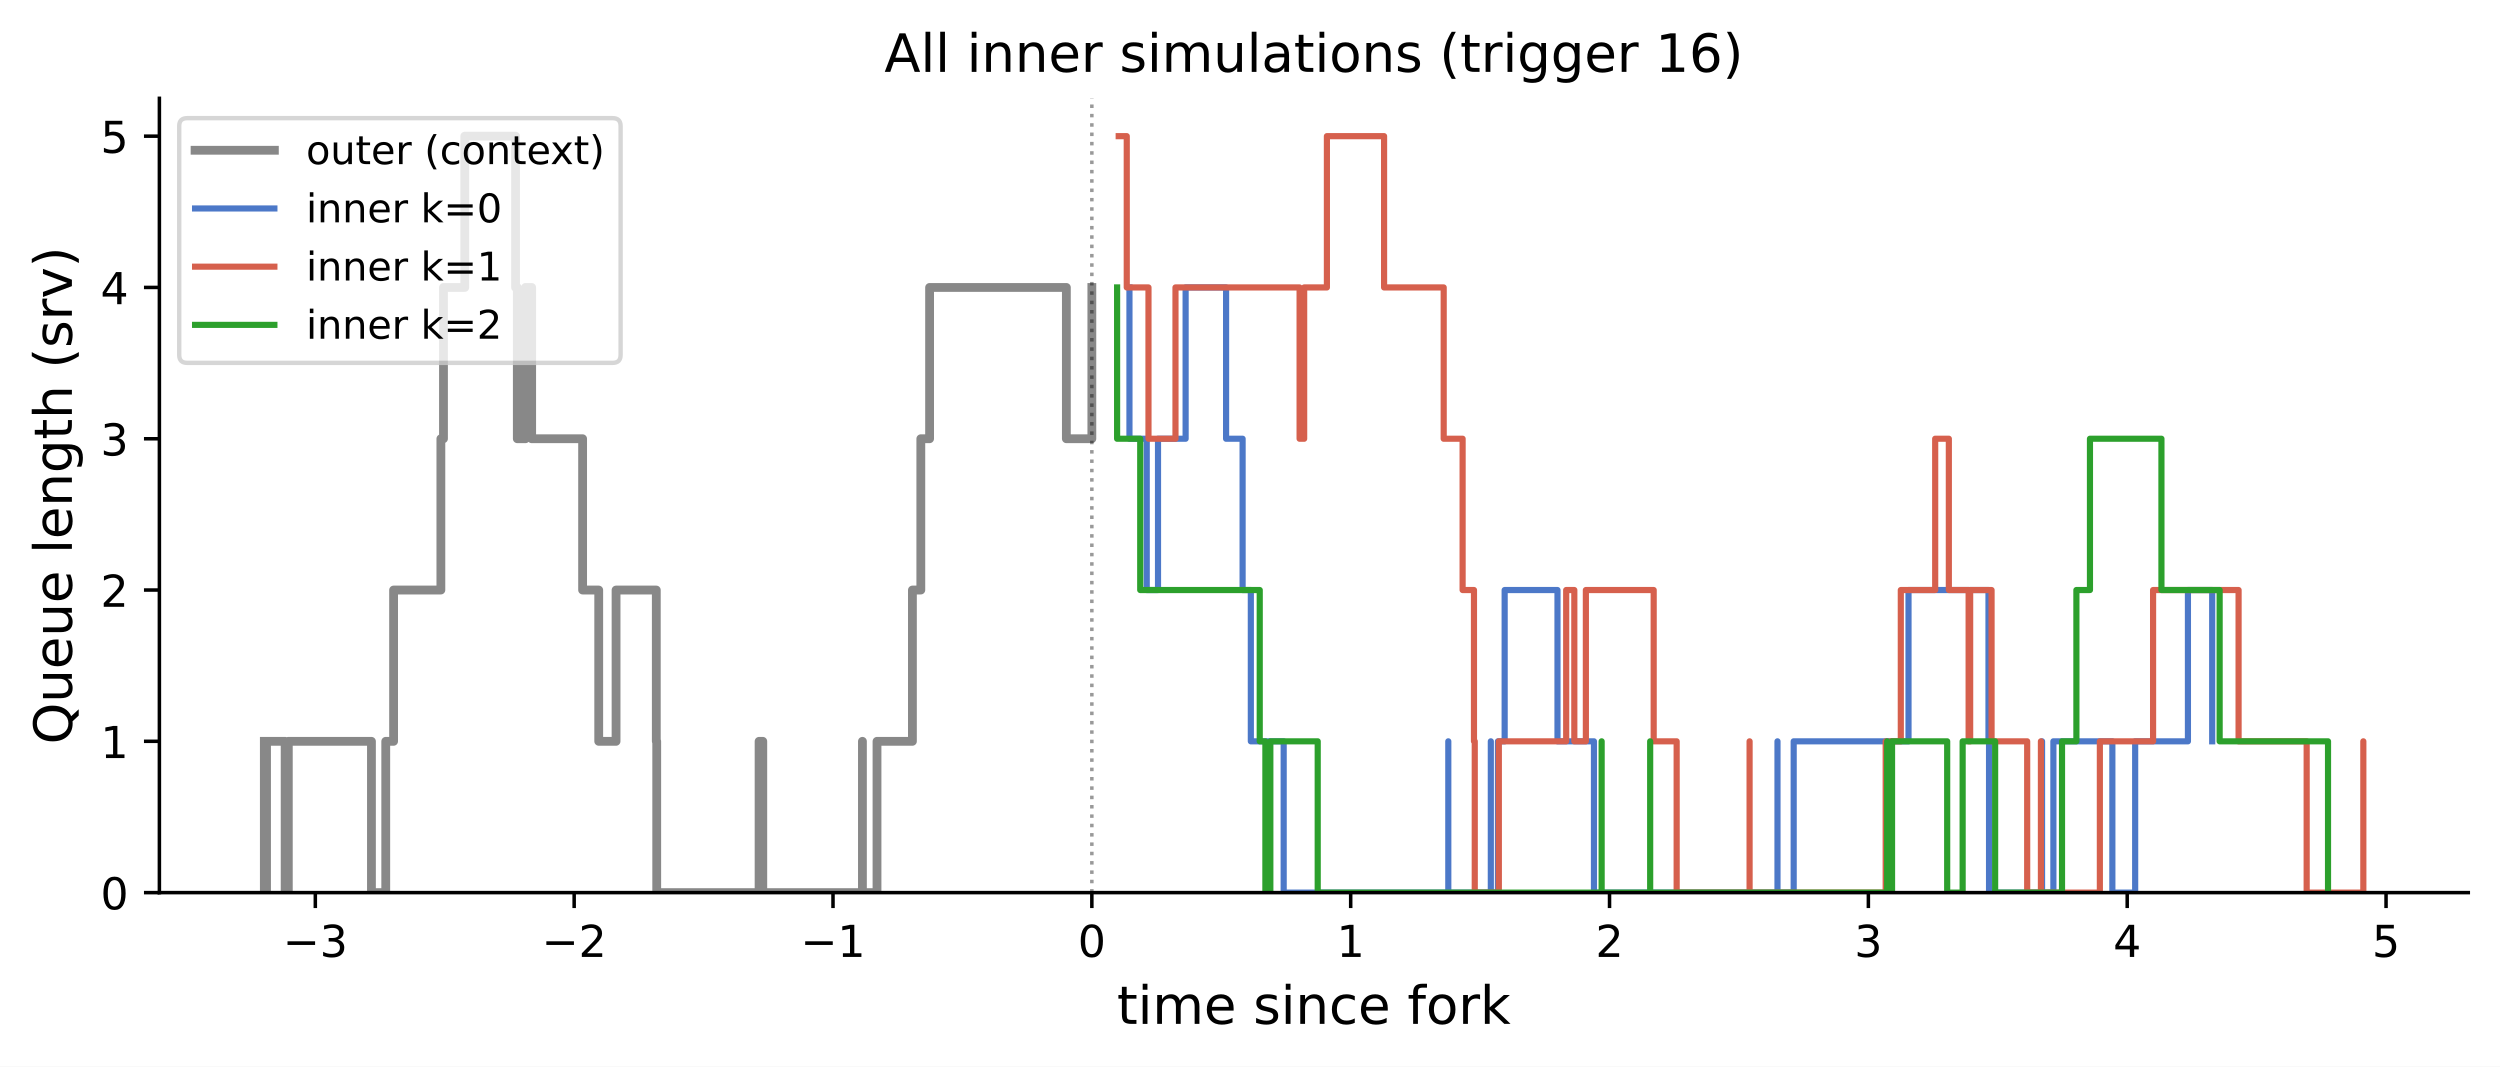
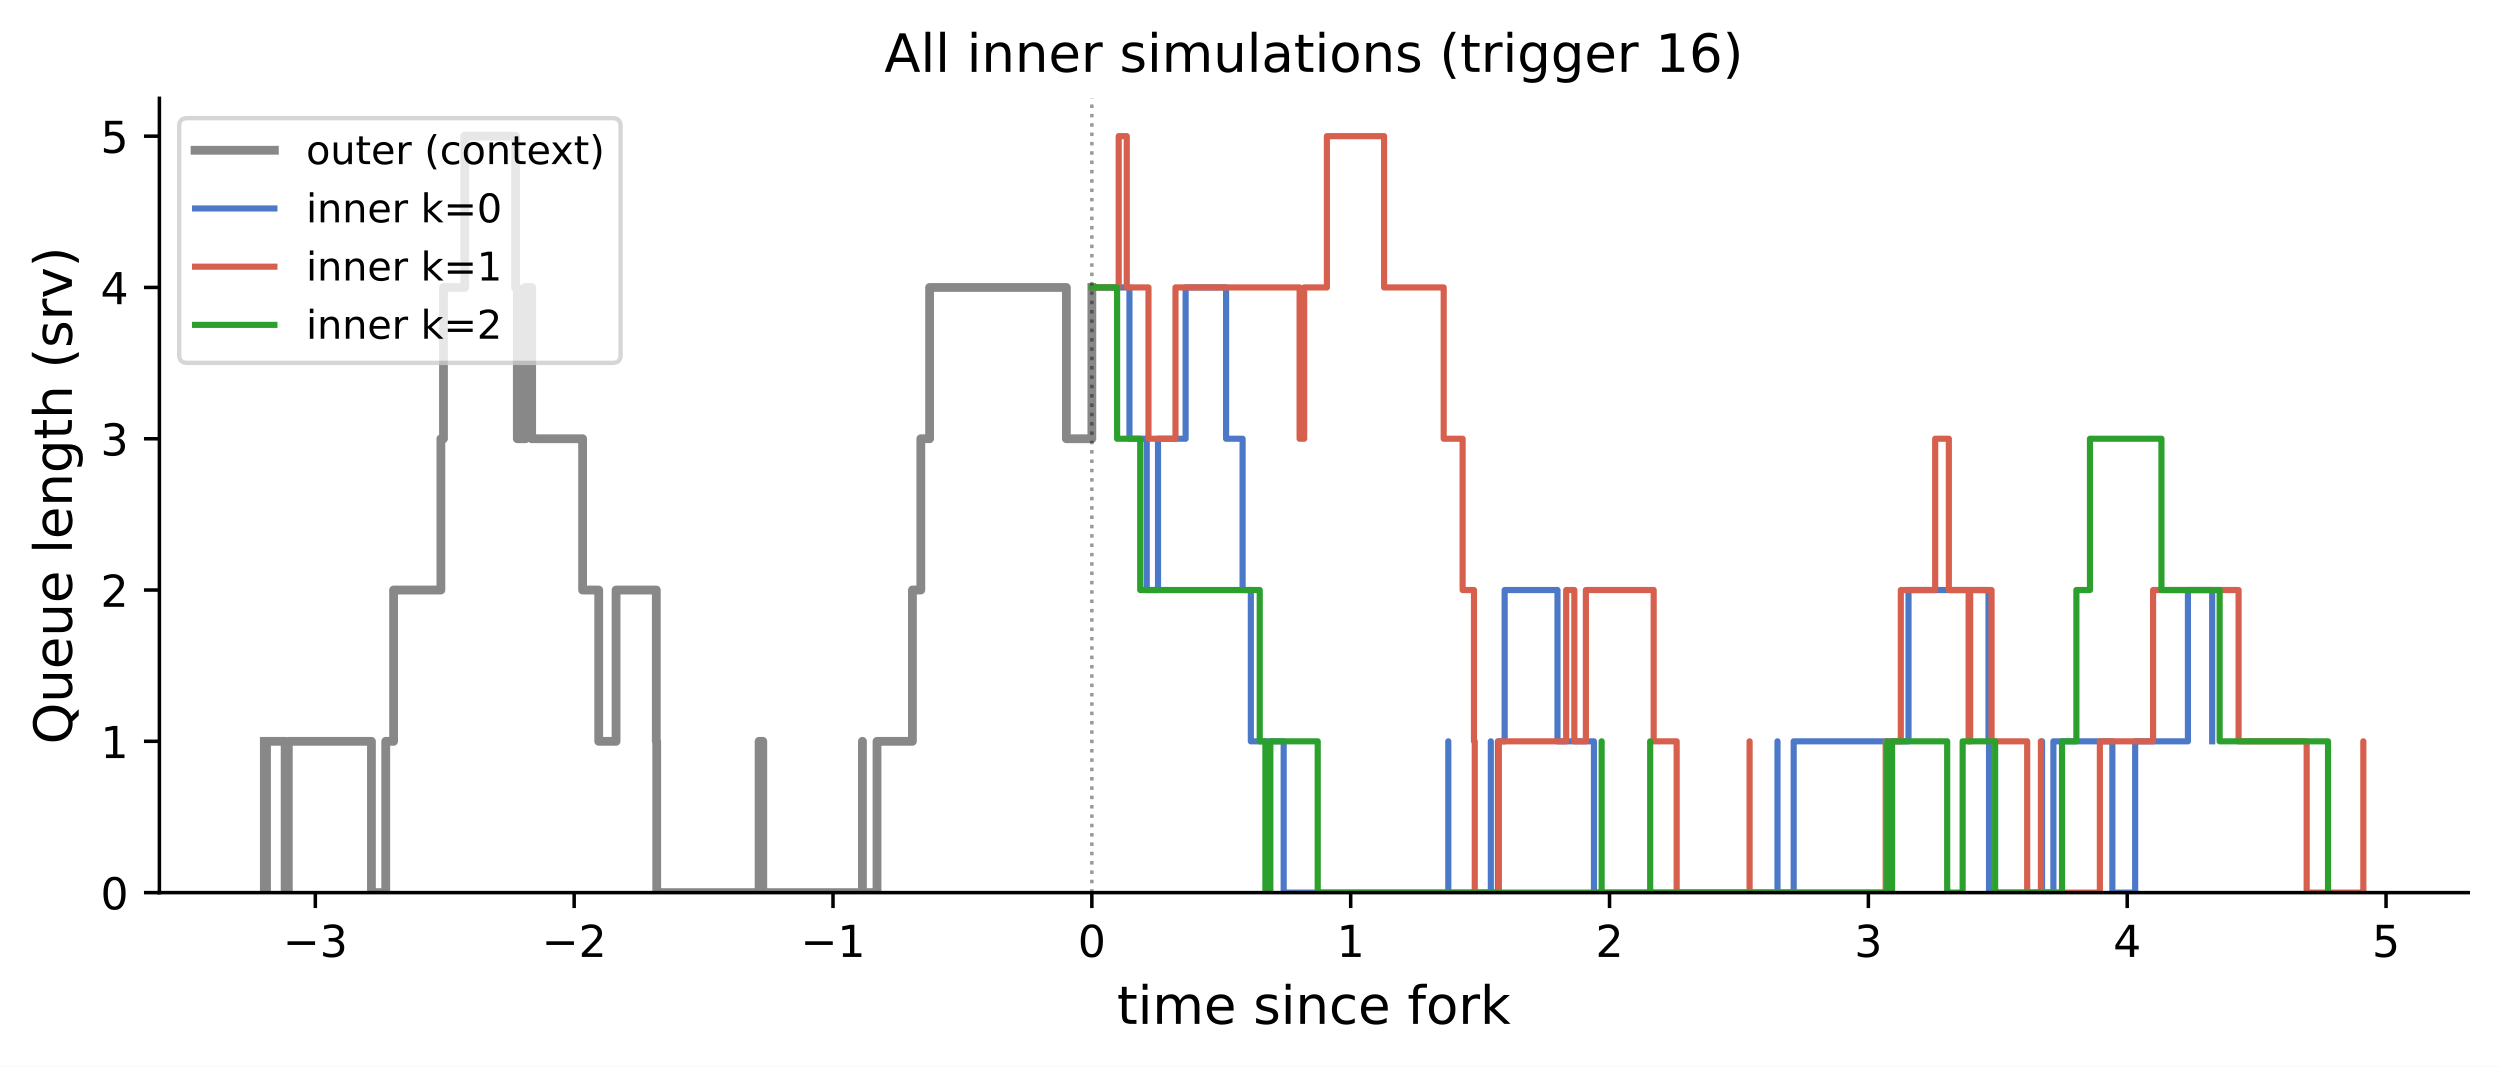
<svg xmlns="http://www.w3.org/2000/svg" xmlns:xlink="http://www.w3.org/1999/xlink" width="567.426pt" height="242.09pt" viewBox="0 0 567.426 242.09" version="1.1">
  <defs>
    <style type="text/css">*{stroke-linejoin: round; stroke-linecap: butt}</style>
  </defs>
  <g id="figure_1">
    <g id="patch_1">
      <path d="M 0 242.09  L 567.426 242.09  L 567.426 0  L 0 0  z " style="fill: #ffffff" />
    </g>
    <g id="axes_1">
      <g id="patch_2">
        <path d="M 36.176 202.598  L 560.226 202.598  L 560.226 22.318  L 36.176 22.318  z " style="fill: #ffffff" />
      </g>
      <g id="matplotlib.axis_1">
        <g id="xtick_1">
          <g id="line2d_1">
            <defs>
-               <path id="ma6635b711a" d="M 0 0  L 0 3.5  " style="stroke: #000000; stroke-width: 0.8" />
-             </defs>
-             <g>
-               <use xlink:href="#ma6635b711a" x="71.569" y="202.598" style="stroke: #000000; stroke-width: 0.8" />
+               <path id="ma461b1ee78" d="M 0 0  L 0 3.5  " style="stroke: #000000; stroke-width: 0.8" />
+             </defs>
+             <g>
+               <use xlink:href="#ma461b1ee78" x="71.569" y="202.598" style="stroke: #000000; stroke-width: 0.8" />
            </g>
          </g>
          <g id="text_1">
            <g transform="translate(64.19819 217.1966) scale(0.1 -0.1)">
              <defs>
                <path id="DejaVuSans-2212" d="M 678 2272  L 4684 2272  L 4684 1741  L 678 1741  L 678 2272  z " transform="scale(0.015625)" />
                <path id="DejaVuSans-33" d="M 2597 2516  Q 3050 2419 3304 2112  Q 3559 1806 3559 1356  Q 3559 666 3084 287  Q 2609 -91 1734 -91  Q 1441 -91 1130 -33  Q 819 25 488 141  L 488 750  Q 750 597 1062 519  Q 1375 441 1716 441  Q 2309 441 2620 675  Q 2931 909 2931 1356  Q 2931 1769 2642 2001  Q 2353 2234 1838 2234  L 1294 2234  L 1294 2753  L 1863 2753  Q 2328 2753 2575 2939  Q 2822 3125 2822 3475  Q 2822 3834 2567 4026  Q 2313 4219 1838 4219  Q 1578 4219 1281 4162  Q 984 4106 628 3988  L 628 4550  Q 988 4650 1302 4700  Q 1616 4750 1894 4750  Q 2613 4750 3031 4423  Q 3450 4097 3450 3541  Q 3450 3153 3228 2886  Q 3006 2619 2597 2516  z " transform="scale(0.015625)" />
              </defs>
              <use xlink:href="#DejaVuSans-2212" />
              <use xlink:href="#DejaVuSans-33" transform="translate(83.78906 0)" />
            </g>
          </g>
        </g>
        <g id="xtick_2">
          <g id="line2d_2">
            <g>
-               <use xlink:href="#ma6635b711a" x="130.318" y="202.598" style="stroke: #000000; stroke-width: 0.8" />
+               <use xlink:href="#ma461b1ee78" x="130.318" y="202.598" style="stroke: #000000; stroke-width: 0.8" />
            </g>
          </g>
          <g id="text_2">
            <g transform="translate(122.9473 217.1966) scale(0.1 -0.1)">
              <defs>
                <path id="DejaVuSans-32" d="M 1228 531  L 3431 531  L 3431 0  L 469 0  L 469 531  Q 828 903 1448 1529  Q 2069 2156 2228 2338  Q 2531 2678 2651 2914  Q 2772 3150 2772 3378  Q 2772 3750 2511 3984  Q 2250 4219 1831 4219  Q 1534 4219 1204 4116  Q 875 4013 500 3803  L 500 4441  Q 881 4594 1212 4672  Q 1544 4750 1819 4750  Q 2544 4750 2975 4387  Q 3406 4025 3406 3419  Q 3406 3131 3298 2873  Q 3191 2616 2906 2266  Q 2828 2175 2409 1742  Q 1991 1309 1228 531  z " transform="scale(0.015625)" />
              </defs>
              <use xlink:href="#DejaVuSans-2212" />
              <use xlink:href="#DejaVuSans-32" transform="translate(83.78906 0)" />
            </g>
          </g>
        </g>
        <g id="xtick_3">
          <g id="line2d_3">
            <g>
-               <use xlink:href="#ma6635b711a" x="189.067" y="202.598" style="stroke: #000000; stroke-width: 0.8" />
+               <use xlink:href="#ma461b1ee78" x="189.067" y="202.598" style="stroke: #000000; stroke-width: 0.8" />
            </g>
          </g>
          <g id="text_3">
            <g transform="translate(181.6963 217.1966) scale(0.1 -0.1)">
              <defs>
                <path id="DejaVuSans-31" d="M 794 531  L 1825 531  L 1825 4091  L 703 3866  L 703 4441  L 1819 4666  L 2450 4666  L 2450 531  L 3481 531  L 3481 0  L 794 0  L 794 531  z " transform="scale(0.015625)" />
              </defs>
              <use xlink:href="#DejaVuSans-2212" />
              <use xlink:href="#DejaVuSans-31" transform="translate(83.78906 0)" />
            </g>
          </g>
        </g>
        <g id="xtick_4">
          <g id="line2d_4">
            <g>
-               <use xlink:href="#ma6635b711a" x="247.817" y="202.598" style="stroke: #000000; stroke-width: 0.8" />
+               <use xlink:href="#ma461b1ee78" x="247.817" y="202.598" style="stroke: #000000; stroke-width: 0.8" />
            </g>
          </g>
          <g id="text_4">
            <g transform="translate(244.6353 217.1966) scale(0.1 -0.1)">
              <defs>
                <path id="DejaVuSans-30" d="M 2034 4250  Q 1547 4250 1301 3770  Q 1056 3291 1056 2328  Q 1056 1369 1301 889  Q 1547 409 2034 409  Q 2525 409 2770 889  Q 3016 1369 3016 2328  Q 3016 3291 2770 3770  Q 2525 4250 2034 4250  z M 2034 4750  Q 2819 4750 3233 4129  Q 3647 3509 3647 2328  Q 3647 1150 3233 529  Q 2819 -91 2034 -91  Q 1250 -91 836 529  Q 422 1150 422 2328  Q 422 3509 836 4129  Q 1250 4750 2034 4750  z " transform="scale(0.015625)" />
              </defs>
              <use xlink:href="#DejaVuSans-30" />
            </g>
          </g>
        </g>
        <g id="xtick_5">
          <g id="line2d_5">
            <g>
-               <use xlink:href="#ma6635b711a" x="306.566" y="202.598" style="stroke: #000000; stroke-width: 0.8" />
+               <use xlink:href="#ma461b1ee78" x="306.566" y="202.598" style="stroke: #000000; stroke-width: 0.8" />
            </g>
          </g>
          <g id="text_5">
            <g transform="translate(303.3843 217.1966) scale(0.1 -0.1)">
              <use xlink:href="#DejaVuSans-31" />
            </g>
          </g>
        </g>
        <g id="xtick_6">
          <g id="line2d_6">
            <g>
-               <use xlink:href="#ma6635b711a" x="365.315" y="202.598" style="stroke: #000000; stroke-width: 0.8" />
+               <use xlink:href="#ma461b1ee78" x="365.315" y="202.598" style="stroke: #000000; stroke-width: 0.8" />
            </g>
          </g>
          <g id="text_6">
            <g transform="translate(362.1334 217.1966) scale(0.1 -0.1)">
              <use xlink:href="#DejaVuSans-32" />
            </g>
          </g>
        </g>
        <g id="xtick_7">
          <g id="line2d_7">
            <g>
-               <use xlink:href="#ma6635b711a" x="424.064" y="202.598" style="stroke: #000000; stroke-width: 0.8" />
+               <use xlink:href="#ma461b1ee78" x="424.064" y="202.598" style="stroke: #000000; stroke-width: 0.8" />
            </g>
          </g>
          <g id="text_7">
            <g transform="translate(420.8825 217.1966) scale(0.1 -0.1)">
              <use xlink:href="#DejaVuSans-33" />
            </g>
          </g>
        </g>
        <g id="xtick_8">
          <g id="line2d_8">
            <g>
-               <use xlink:href="#ma6635b711a" x="482.813" y="202.598" style="stroke: #000000; stroke-width: 0.8" />
+               <use xlink:href="#ma461b1ee78" x="482.813" y="202.598" style="stroke: #000000; stroke-width: 0.8" />
            </g>
          </g>
          <g id="text_8">
            <g transform="translate(479.6316 217.1966) scale(0.1 -0.1)">
              <defs>
                <path id="DejaVuSans-34" d="M 2419 4116  L 825 1625  L 2419 1625  L 2419 4116  z M 2253 4666  L 3047 4666  L 3047 1625  L 3713 1625  L 3713 1100  L 3047 1100  L 3047 0  L 2419 0  L 2419 1100  L 313 1100  L 313 1709  L 2253 4666  z " transform="scale(0.015625)" />
              </defs>
              <use xlink:href="#DejaVuSans-34" />
            </g>
          </g>
        </g>
        <g id="xtick_9">
          <g id="line2d_9">
            <g>
-               <use xlink:href="#ma6635b711a" x="541.562" y="202.598" style="stroke: #000000; stroke-width: 0.8" />
+               <use xlink:href="#ma461b1ee78" x="541.562" y="202.598" style="stroke: #000000; stroke-width: 0.8" />
            </g>
          </g>
          <g id="text_9">
            <g transform="translate(538.3807 217.1966) scale(0.1 -0.1)">
              <defs>
                <path id="DejaVuSans-35" d="M 691 4666  L 3169 4666  L 3169 4134  L 1269 4134  L 1269 2991  Q 1406 3038 1543 3061  Q 1681 3084 1819 3084  Q 2600 3084 3056 2656  Q 3513 2228 3513 1497  Q 3513 744 3044 326  Q 2575 -91 1722 -91  Q 1428 -91 1123 -41  Q 819 9 494 109  L 494 744  Q 775 591 1075 516  Q 1375 441 1709 441  Q 2250 441 2565 725  Q 2881 1009 2881 1497  Q 2881 1984 2565 2268  Q 2250 2553 1709 2553  Q 1456 2553 1204 2497  Q 953 2441 691 2322  L 691 4666  z " transform="scale(0.015625)" />
              </defs>
              <use xlink:href="#DejaVuSans-35" />
            </g>
          </g>
        </g>
        <g id="text_10">
          <g transform="translate(253.5219 232.3944) scale(0.12 -0.12)">
            <defs>
              <path id="DejaVuSans-74" d="M 1172 4494  L 1172 3500  L 2356 3500  L 2356 3053  L 1172 3053  L 1172 1153  Q 1172 725 1289 603  Q 1406 481 1766 481  L 2356 481  L 2356 0  L 1766 0  Q 1100 0 847 248  Q 594 497 594 1153  L 594 3053  L 172 3053  L 172 3500  L 594 3500  L 594 4494  L 1172 4494  z " transform="scale(0.015625)" />
              <path id="DejaVuSans-69" d="M 603 3500  L 1178 3500  L 1178 0  L 603 0  L 603 3500  z M 603 4863  L 1178 4863  L 1178 4134  L 603 4134  L 603 4863  z " transform="scale(0.015625)" />
              <path id="DejaVuSans-6d" d="M 3328 2828  Q 3544 3216 3844 3400  Q 4144 3584 4550 3584  Q 5097 3584 5394 3201  Q 5691 2819 5691 2113  L 5691 0  L 5113 0  L 5113 2094  Q 5113 2597 4934 2840  Q 4756 3084 4391 3084  Q 3944 3084 3684 2787  Q 3425 2491 3425 1978  L 3425 0  L 2847 0  L 2847 2094  Q 2847 2600 2669 2842  Q 2491 3084 2119 3084  Q 1678 3084 1418 2786  Q 1159 2488 1159 1978  L 1159 0  L 581 0  L 581 3500  L 1159 3500  L 1159 2956  Q 1356 3278 1631 3431  Q 1906 3584 2284 3584  Q 2666 3584 2933 3390  Q 3200 3197 3328 2828  z " transform="scale(0.015625)" />
              <path id="DejaVuSans-65" d="M 3597 1894  L 3597 1613  L 953 1613  Q 991 1019 1311 708  Q 1631 397 2203 397  Q 2534 397 2845 478  Q 3156 559 3463 722  L 3463 178  Q 3153 47 2828 -22  Q 2503 -91 2169 -91  Q 1331 -91 842 396  Q 353 884 353 1716  Q 353 2575 817 3079  Q 1281 3584 2069 3584  Q 2775 3584 3186 3129  Q 3597 2675 3597 1894  z M 3022 2063  Q 3016 2534 2758 2815  Q 2500 3097 2075 3097  Q 1594 3097 1305 2825  Q 1016 2553 972 2059  L 3022 2063  z " transform="scale(0.015625)" />
              <path id="DejaVuSans-20" transform="scale(0.015625)" />
              <path id="DejaVuSans-73" d="M 2834 3397  L 2834 2853  Q 2591 2978 2328 3040  Q 2066 3103 1784 3103  Q 1356 3103 1142 2972  Q 928 2841 928 2578  Q 928 2378 1081 2264  Q 1234 2150 1697 2047  L 1894 2003  Q 2506 1872 2764 1633  Q 3022 1394 3022 966  Q 3022 478 2636 193  Q 2250 -91 1575 -91  Q 1294 -91 989 -36  Q 684 19 347 128  L 347 722  Q 666 556 975 473  Q 1284 391 1588 391  Q 1994 391 2212 530  Q 2431 669 2431 922  Q 2431 1156 2273 1281  Q 2116 1406 1581 1522  L 1381 1569  Q 847 1681 609 1914  Q 372 2147 372 2553  Q 372 3047 722 3315  Q 1072 3584 1716 3584  Q 2034 3584 2315 3537  Q 2597 3491 2834 3397  z " transform="scale(0.015625)" />
              <path id="DejaVuSans-6e" d="M 3513 2113  L 3513 0  L 2938 0  L 2938 2094  Q 2938 2591 2744 2837  Q 2550 3084 2163 3084  Q 1697 3084 1428 2787  Q 1159 2491 1159 1978  L 1159 0  L 581 0  L 581 3500  L 1159 3500  L 1159 2956  Q 1366 3272 1645 3428  Q 1925 3584 2291 3584  Q 2894 3584 3203 3211  Q 3513 2838 3513 2113  z " transform="scale(0.015625)" />
              <path id="DejaVuSans-63" d="M 3122 3366  L 3122 2828  Q 2878 2963 2633 3030  Q 2388 3097 2138 3097  Q 1578 3097 1268 2742  Q 959 2388 959 1747  Q 959 1106 1268 751  Q 1578 397 2138 397  Q 2388 397 2633 464  Q 2878 531 3122 666  L 3122 134  Q 2881 22 2623 -34  Q 2366 -91 2075 -91  Q 1284 -91 818 406  Q 353 903 353 1747  Q 353 2603 823 3093  Q 1294 3584 2113 3584  Q 2378 3584 2631 3529  Q 2884 3475 3122 3366  z " transform="scale(0.015625)" />
              <path id="DejaVuSans-66" d="M 2375 4863  L 2375 4384  L 1825 4384  Q 1516 4384 1395 4259  Q 1275 4134 1275 3809  L 1275 3500  L 2222 3500  L 2222 3053  L 1275 3053  L 1275 0  L 697 0  L 697 3053  L 147 3053  L 147 3500  L 697 3500  L 697 3744  Q 697 4328 969 4595  Q 1241 4863 1831 4863  L 2375 4863  z " transform="scale(0.015625)" />
              <path id="DejaVuSans-6f" d="M 1959 3097  Q 1497 3097 1228 2736  Q 959 2375 959 1747  Q 959 1119 1226 758  Q 1494 397 1959 397  Q 2419 397 2687 759  Q 2956 1122 2956 1747  Q 2956 2369 2687 2733  Q 2419 3097 1959 3097  z M 1959 3584  Q 2709 3584 3137 3096  Q 3566 2609 3566 1747  Q 3566 888 3137 398  Q 2709 -91 1959 -91  Q 1206 -91 779 398  Q 353 888 353 1747  Q 353 2609 779 3096  Q 1206 3584 1959 3584  z " transform="scale(0.015625)" />
              <path id="DejaVuSans-72" d="M 2631 2963  Q 2534 3019 2420 3045  Q 2306 3072 2169 3072  Q 1681 3072 1420 2755  Q 1159 2438 1159 1844  L 1159 0  L 581 0  L 581 3500  L 1159 3500  L 1159 2956  Q 1341 3275 1631 3429  Q 1922 3584 2338 3584  Q 2397 3584 2469 3576  Q 2541 3569 2628 3553  L 2631 2963  z " transform="scale(0.015625)" />
              <path id="DejaVuSans-6b" d="M 581 4863  L 1159 4863  L 1159 1991  L 2875 3500  L 3609 3500  L 1753 1863  L 3688 0  L 2938 0  L 1159 1709  L 1159 0  L 581 0  L 581 4863  z " transform="scale(0.015625)" />
            </defs>
            <use xlink:href="#DejaVuSans-74" />
            <use xlink:href="#DejaVuSans-69" transform="translate(39.20898 0)" />
            <use xlink:href="#DejaVuSans-6d" transform="translate(66.99219 0)" />
            <use xlink:href="#DejaVuSans-65" transform="translate(164.4043 0)" />
            <use xlink:href="#DejaVuSans-20" transform="translate(225.9277 0)" />
            <use xlink:href="#DejaVuSans-73" transform="translate(257.7148 0)" />
            <use xlink:href="#DejaVuSans-69" transform="translate(309.8145 0)" />
            <use xlink:href="#DejaVuSans-6e" transform="translate(337.5977 0)" />
            <use xlink:href="#DejaVuSans-63" transform="translate(400.9766 0)" />
            <use xlink:href="#DejaVuSans-65" transform="translate(455.957 0)" />
            <use xlink:href="#DejaVuSans-20" transform="translate(517.4805 0)" />
            <use xlink:href="#DejaVuSans-66" transform="translate(549.2676 0)" />
            <use xlink:href="#DejaVuSans-6f" transform="translate(584.4727 0)" />
            <use xlink:href="#DejaVuSans-72" transform="translate(645.6543 0)" />
            <use xlink:href="#DejaVuSans-6b" transform="translate(686.7676 0)" />
          </g>
        </g>
      </g>
      <g id="matplotlib.axis_2">
        <g id="ytick_1">
          <g id="line2d_10">
            <defs>
-               <path id="m6f134bde07" d="M 0 0  L -3.5 0  " style="stroke: #000000; stroke-width: 0.8" />
-             </defs>
-             <g>
-               <use xlink:href="#m6f134bde07" x="36.176" y="202.598" style="stroke: #000000; stroke-width: 0.8" />
+               <path id="mc5b53d7b90" d="M 0 0  L -3.5 0  " style="stroke: #000000; stroke-width: 0.8" />
+             </defs>
+             <g>
+               <use xlink:href="#mc5b53d7b90" x="36.176" y="202.598" style="stroke: #000000; stroke-width: 0.8" />
            </g>
          </g>
          <g id="text_11">
            <g transform="translate(22.81375 206.3973) scale(0.1 -0.1)">
              <use xlink:href="#DejaVuSans-30" />
            </g>
          </g>
        </g>
        <g id="ytick_2">
          <g id="line2d_11">
            <g>
-               <use xlink:href="#m6f134bde07" x="36.176" y="168.259" style="stroke: #000000; stroke-width: 0.8" />
+               <use xlink:href="#mc5b53d7b90" x="36.176" y="168.259" style="stroke: #000000; stroke-width: 0.8" />
            </g>
          </g>
          <g id="text_12">
            <g transform="translate(22.81375 172.0583) scale(0.1 -0.1)">
              <use xlink:href="#DejaVuSans-31" />
            </g>
          </g>
        </g>
        <g id="ytick_3">
          <g id="line2d_12">
            <g>
-               <use xlink:href="#m6f134bde07" x="36.176" y="133.92" style="stroke: #000000; stroke-width: 0.8" />
+               <use xlink:href="#mc5b53d7b90" x="36.176" y="133.92" style="stroke: #000000; stroke-width: 0.8" />
            </g>
          </g>
          <g id="text_13">
            <g transform="translate(22.81375 137.7192) scale(0.1 -0.1)">
              <use xlink:href="#DejaVuSans-32" />
            </g>
          </g>
        </g>
        <g id="ytick_4">
          <g id="line2d_13">
            <g>
-               <use xlink:href="#m6f134bde07" x="36.176" y="99.581" style="stroke: #000000; stroke-width: 0.8" />
+               <use xlink:href="#mc5b53d7b90" x="36.176" y="99.581" style="stroke: #000000; stroke-width: 0.8" />
            </g>
          </g>
          <g id="text_14">
            <g transform="translate(22.81375 103.3802) scale(0.1 -0.1)">
              <use xlink:href="#DejaVuSans-33" />
            </g>
          </g>
        </g>
        <g id="ytick_5">
          <g id="line2d_14">
            <g>
-               <use xlink:href="#m6f134bde07" x="36.176" y="65.242" style="stroke: #000000; stroke-width: 0.8" />
+               <use xlink:href="#mc5b53d7b90" x="36.176" y="65.242" style="stroke: #000000; stroke-width: 0.8" />
            </g>
          </g>
          <g id="text_15">
            <g transform="translate(22.81375 69.04115) scale(0.1 -0.1)">
              <use xlink:href="#DejaVuSans-34" />
            </g>
          </g>
        </g>
        <g id="ytick_6">
          <g id="line2d_15">
            <g>
-               <use xlink:href="#m6f134bde07" x="36.176" y="30.903" style="stroke: #000000; stroke-width: 0.8" />
+               <use xlink:href="#mc5b53d7b90" x="36.176" y="30.903" style="stroke: #000000; stroke-width: 0.8" />
            </g>
          </g>
          <g id="text_16">
            <g transform="translate(22.81375 34.70211) scale(0.1 -0.1)">
              <use xlink:href="#DejaVuSans-35" />
            </g>
          </g>
        </g>
        <g id="text_17">
          <g transform="translate(16.31812 168.9341) rotate(-90) scale(0.12 -0.12)">
            <defs>
              <path id="DejaVuSans-51" d="M 2522 4238  Q 1834 4238 1429 3725  Q 1025 3213 1025 2328  Q 1025 1447 1429 934  Q 1834 422 2522 422  Q 3209 422 3611 934  Q 4013 1447 4013 2328  Q 4013 3213 3611 3725  Q 3209 4238 2522 4238  z M 3406 84  L 4238 -825  L 3475 -825  L 2784 -78  Q 2681 -84 2626 -87  Q 2572 -91 2522 -91  Q 1538 -91 948 567  Q 359 1225 359 2328  Q 359 3434 948 4092  Q 1538 4750 2522 4750  Q 3503 4750 4090 4092  Q 4678 3434 4678 2328  Q 4678 1516 4351 937  Q 4025 359 3406 84  z " transform="scale(0.015625)" />
              <path id="DejaVuSans-75" d="M 544 1381  L 544 3500  L 1119 3500  L 1119 1403  Q 1119 906 1312 657  Q 1506 409 1894 409  Q 2359 409 2629 706  Q 2900 1003 2900 1516  L 2900 3500  L 3475 3500  L 3475 0  L 2900 0  L 2900 538  Q 2691 219 2414 64  Q 2138 -91 1772 -91  Q 1169 -91 856 284  Q 544 659 544 1381  z M 1991 3584  L 1991 3584  z " transform="scale(0.015625)" />
              <path id="DejaVuSans-6c" d="M 603 4863  L 1178 4863  L 1178 0  L 603 0  L 603 4863  z " transform="scale(0.015625)" />
              <path id="DejaVuSans-67" d="M 2906 1791  Q 2906 2416 2648 2759  Q 2391 3103 1925 3103  Q 1463 3103 1205 2759  Q 947 2416 947 1791  Q 947 1169 1205 825  Q 1463 481 1925 481  Q 2391 481 2648 825  Q 2906 1169 2906 1791  z M 3481 434  Q 3481 -459 3084 -895  Q 2688 -1331 1869 -1331  Q 1566 -1331 1297 -1286  Q 1028 -1241 775 -1147  L 775 -588  Q 1028 -725 1275 -790  Q 1522 -856 1778 -856  Q 2344 -856 2625 -561  Q 2906 -266 2906 331  L 2906 616  Q 2728 306 2450 153  Q 2172 0 1784 0  Q 1141 0 747 490  Q 353 981 353 1791  Q 353 2603 747 3093  Q 1141 3584 1784 3584  Q 2172 3584 2450 3431  Q 2728 3278 2906 2969  L 2906 3500  L 3481 3500  L 3481 434  z " transform="scale(0.015625)" />
              <path id="DejaVuSans-68" d="M 3513 2113  L 3513 0  L 2938 0  L 2938 2094  Q 2938 2591 2744 2837  Q 2550 3084 2163 3084  Q 1697 3084 1428 2787  Q 1159 2491 1159 1978  L 1159 0  L 581 0  L 581 4863  L 1159 4863  L 1159 2956  Q 1366 3272 1645 3428  Q 1925 3584 2291 3584  Q 2894 3584 3203 3211  Q 3513 2838 3513 2113  z " transform="scale(0.015625)" />
              <path id="DejaVuSans-28" d="M 1984 4856  Q 1566 4138 1362 3434  Q 1159 2731 1159 2009  Q 1159 1288 1364 580  Q 1569 -128 1984 -844  L 1484 -844  Q 1016 -109 783 600  Q 550 1309 550 2009  Q 550 2706 781 3412  Q 1013 4119 1484 4856  L 1984 4856  z " transform="scale(0.015625)" />
              <path id="DejaVuSans-76" d="M 191 3500  L 800 3500  L 1894 563  L 2988 3500  L 3597 3500  L 2284 0  L 1503 0  L 191 3500  z " transform="scale(0.015625)" />
              <path id="DejaVuSans-29" d="M 513 4856  L 1013 4856  Q 1481 4119 1714 3412  Q 1947 2706 1947 2009  Q 1947 1309 1714 600  Q 1481 -109 1013 -844  L 513 -844  Q 928 -128 1133 580  Q 1338 1288 1338 2009  Q 1338 2731 1133 3434  Q 928 4138 513 4856  z " transform="scale(0.015625)" />
            </defs>
            <use xlink:href="#DejaVuSans-51" />
            <use xlink:href="#DejaVuSans-75" transform="translate(78.71094 0)" />
            <use xlink:href="#DejaVuSans-65" transform="translate(142.0898 0)" />
            <use xlink:href="#DejaVuSans-75" transform="translate(203.6133 0)" />
            <use xlink:href="#DejaVuSans-65" transform="translate(266.9922 0)" />
            <use xlink:href="#DejaVuSans-20" transform="translate(328.5156 0)" />
            <use xlink:href="#DejaVuSans-6c" transform="translate(360.3027 0)" />
            <use xlink:href="#DejaVuSans-65" transform="translate(388.0859 0)" />
            <use xlink:href="#DejaVuSans-6e" transform="translate(449.6094 0)" />
            <use xlink:href="#DejaVuSans-67" transform="translate(512.9883 0)" />
            <use xlink:href="#DejaVuSans-74" transform="translate(576.4648 0)" />
            <use xlink:href="#DejaVuSans-68" transform="translate(615.6738 0)" />
            <use xlink:href="#DejaVuSans-20" transform="translate(679.0527 0)" />
            <use xlink:href="#DejaVuSans-28" transform="translate(710.8398 0)" />
            <use xlink:href="#DejaVuSans-73" transform="translate(749.8535 0)" />
            <use xlink:href="#DejaVuSans-72" transform="translate(801.9531 0)" />
            <use xlink:href="#DejaVuSans-76" transform="translate(843.0664 0)" />
            <use xlink:href="#DejaVuSans-29" transform="translate(902.2461 0)" />
          </g>
        </g>
      </g>
      <g id="line2d_16">
-         <path d="M 59.997 168.259  L 59.997 168.259  L 59.997 202.598  L 60.493 202.598  L 60.493 168.259  L 64.72 168.259  L 64.72 168.259  L 64.72 168.259  L 64.72 202.598  L 65.439 202.598  L 65.439 168.259  L 84.307 168.259  L 84.307 168.259  L 84.307 168.259  L 84.307 202.598  L 87.552 202.598  L 87.552 168.259  L 89.333 168.259  L 89.333 133.92  L 100.065 133.92  L 100.065 99.581  L 100.658 99.581  L 100.658 65.242  L 105.489 65.242  L 105.489 30.903  L 117.02 30.903  L 117.02 30.903  L 117.02 30.903  L 117.02 65.242  L 117.415 65.242  L 117.415 65.242  L 117.415 65.242  L 117.415 99.581  L 119.274 99.581  L 119.274 65.242  L 120.671 65.242  L 120.671 65.242  L 120.671 65.242  L 120.671 99.581  L 132.235 99.581  L 132.235 99.581  L 132.235 99.581  L 132.235 133.92  L 135.892 133.92  L 135.892 133.92  L 135.892 133.92  L 135.892 168.259  L 139.826 168.259  L 139.826 133.92  L 148.961 133.92  L 148.961 133.92  L 148.961 133.92  L 148.961 168.259  L 149.057 168.259  L 149.057 168.259  L 149.057 168.259  L 149.057 202.598  L 172.29 202.598  L 172.29 168.259  L 173.129 168.259  L 173.129 168.259  L 173.129 168.259  L 173.129 202.598  L 179.237 202.598  L 179.237 202.598  L 195.746 202.598  L 195.746 168.259  L 195.746 168.259  L 195.746 202.598  L 199.055 202.598  L 199.055 168.259  L 207.092 168.259  L 207.092 133.92  L 208.998 133.92  L 208.998 99.581  L 210.99 99.581  L 210.99 65.242  L 242.033 65.242  L 242.033 65.242  L 242.033 65.242  L 242.033 99.581  L 247.817 99.581  L 247.817 65.242  " clip-path="url(#pd0a7cc07c9)" style="fill: none; stroke: #888888; stroke-width: 2; stroke-linecap: square" />
+         <path d="M 59.997 168.259  L 59.997 168.259  L 59.997 202.598  L 60.493 202.598  L 60.493 168.259  L 64.72 168.259  L 64.72 168.259  L 64.72 168.259  L 64.72 202.598  L 65.439 202.598  L 65.439 168.259  L 84.307 168.259  L 84.307 168.259  L 84.307 168.259  L 84.307 202.598  L 87.552 202.598  L 87.552 168.259  L 89.333 168.259  L 89.333 133.92  L 100.065 133.92  L 100.065 99.581  L 100.658 99.581  L 100.658 65.242  L 105.489 65.242  L 105.489 30.903  L 117.02 30.903  L 117.02 30.903  L 117.02 30.903  L 117.02 65.242  L 117.415 65.242  L 117.415 65.242  L 117.415 65.242  L 117.415 99.581  L 119.274 99.581  L 119.274 65.242  L 120.671 65.242  L 120.671 65.242  L 120.671 65.242  L 120.671 99.581  L 132.235 99.581  L 132.235 99.581  L 132.235 99.581  L 132.235 133.92  L 135.892 133.92  L 135.892 133.92  L 135.892 133.92  L 135.892 168.259  L 139.826 168.259  L 139.826 133.92  L 148.961 133.92  L 148.961 133.92  L 148.961 133.92  L 148.961 168.259  L 149.057 168.259  L 149.057 168.259  L 149.057 168.259  L 149.057 202.598  L 172.29 202.598  L 172.29 168.259  L 173.129 168.259  L 173.129 168.259  L 173.129 168.259  L 173.129 202.598  L 179.237 202.598  L 179.237 202.598  L 195.746 202.598  L 195.746 168.259  L 195.746 168.259  L 195.746 202.598  L 199.055 202.598  L 199.055 168.259  L 207.092 168.259  L 207.092 133.92  L 208.998 133.92  L 208.998 99.581  L 210.99 99.581  L 210.99 65.242  L 242.033 65.242  L 242.033 65.242  L 242.033 65.242  L 242.033 99.581  L 247.817 99.581  L 247.817 65.242  L 247.817 65.242  L 247.817 65.242  " clip-path="url(#p1dd0c098d8)" style="fill: none; stroke: #888888; stroke-width: 2; stroke-linecap: square" />
      </g>
      <g id="line2d_17">
-         <path d="M 256.352 65.242  L 256.352 65.242  L 256.352 99.581  L 260.274 99.581  L 260.274 99.581  L 260.274 99.581  L 260.274 133.92  L 262.834 133.92  L 262.834 99.581  L 269.101 99.581  L 269.101 65.242  L 278.285 65.242  L 278.285 65.242  L 278.285 65.242  L 278.285 99.581  L 282.035 99.581  L 282.035 99.581  L 282.035 99.581  L 282.035 133.92  L 283.903 133.92  L 283.903 133.92  L 283.903 133.92  L 283.903 168.259  L 291.357 168.259  L 291.357 168.259  L 291.357 168.259  L 291.357 202.598  L 324.202 202.598  L 324.202 202.598  L 328.721 202.598  L 328.721 168.259  L 328.721 168.259  L 328.721 202.598  L 331.301 202.598  L 331.301 202.598  L 338.373 202.598  L 338.373 168.259  L 338.373 168.259  L 338.373 202.598  L 339.99 202.598  L 339.99 168.259  L 341.513 168.259  L 341.513 133.92  L 353.505 133.92  L 353.505 133.92  L 353.505 133.92  L 353.505 168.259  L 361.78 168.259  L 361.78 168.259  L 361.78 168.259  L 361.78 202.598  L 364.777 202.598  L 364.777 202.598  L 403.438 202.598  L 403.438 168.259  L 403.438 168.259  L 403.438 202.598  L 407.113 202.598  L 407.113 168.259  L 433.176 168.259  L 433.176 133.92  L 451.329 133.92  L 451.329 133.92  L 451.329 133.92  L 451.329 168.259  L 451.454 168.259  L 451.454 168.259  L 451.454 168.259  L 451.454 202.598  L 452.339 202.598  L 452.339 202.598  L 463.488 202.598  L 463.488 168.259  L 463.488 168.259  L 463.488 202.598  L 466.057 202.598  L 466.057 168.259  L 479.443 168.259  L 479.443 168.259  L 479.443 168.259  L 479.443 202.598  L 484.619 202.598  L 484.619 168.259  L 496.596 168.259  L 496.596 133.92  L 502.102 133.92  L 502.102 133.92  L 502.102 133.92  L 502.102 168.259  " clip-path="url(#pd0a7cc07c9)" style="fill: none; stroke: #4c78c8; stroke-width: 1.4; stroke-linecap: square" />
+         <path d="M 247.817 65.242  L 256.352 65.242  L 256.352 65.242  L 256.352 65.242  L 256.352 99.581  L 260.274 99.581  L 260.274 99.581  L 260.274 99.581  L 260.274 133.92  L 262.834 133.92  L 262.834 99.581  L 269.101 99.581  L 269.101 65.242  L 278.285 65.242  L 278.285 65.242  L 278.285 65.242  L 278.285 99.581  L 282.035 99.581  L 282.035 99.581  L 282.035 99.581  L 282.035 133.92  L 283.903 133.92  L 283.903 133.92  L 283.903 133.92  L 283.903 168.259  L 291.357 168.259  L 291.357 168.259  L 291.357 168.259  L 291.357 202.598  L 324.202 202.598  L 324.202 202.598  L 328.721 202.598  L 328.721 168.259  L 328.721 168.259  L 328.721 202.598  L 331.301 202.598  L 331.301 202.598  L 338.373 202.598  L 338.373 168.259  L 338.373 168.259  L 338.373 202.598  L 339.99 202.598  L 339.99 168.259  L 341.513 168.259  L 341.513 133.92  L 353.505 133.92  L 353.505 133.92  L 353.505 133.92  L 353.505 168.259  L 361.78 168.259  L 361.78 168.259  L 361.78 168.259  L 361.78 202.598  L 364.777 202.598  L 364.777 202.598  L 403.438 202.598  L 403.438 168.259  L 403.438 168.259  L 403.438 202.598  L 407.113 202.598  L 407.113 168.259  L 433.176 168.259  L 433.176 133.92  L 451.329 133.92  L 451.329 133.92  L 451.329 133.92  L 451.329 168.259  L 451.454 168.259  L 451.454 168.259  L 451.454 168.259  L 451.454 202.598  L 452.339 202.598  L 452.339 202.598  L 463.488 202.598  L 463.488 168.259  L 463.488 168.259  L 463.488 202.598  L 466.057 202.598  L 466.057 168.259  L 479.443 168.259  L 479.443 168.259  L 479.443 168.259  L 479.443 202.598  L 484.619 202.598  L 484.619 168.259  L 496.596 168.259  L 496.596 133.92  L 502.102 133.92  L 502.102 133.92  L 502.102 133.92  L 502.102 168.259  " clip-path="url(#p1dd0c098d8)" style="fill: none; stroke: #4c78c8; stroke-width: 1.4; stroke-linecap: square" />
      </g>
      <g id="line2d_18">
-         <path d="M 253.913 30.903  L 255.741 30.903  L 255.741 30.903  L 255.741 30.903  L 255.741 65.242  L 260.671 65.242  L 260.671 65.242  L 260.671 65.242  L 260.671 99.581  L 266.8 99.581  L 266.8 65.242  L 294.971 65.242  L 294.971 65.242  L 294.971 65.242  L 294.971 99.581  L 296.007 99.581  L 296.007 65.242  L 301.168 65.242  L 301.168 30.903  L 314.145 30.903  L 314.145 30.903  L 314.145 30.903  L 314.145 65.242  L 327.676 65.242  L 327.676 65.242  L 327.676 65.242  L 327.676 99.581  L 331.97 99.581  L 331.97 99.581  L 331.97 99.581  L 331.97 133.92  L 334.549 133.92  L 334.549 133.92  L 334.549 133.92  L 334.549 168.259  L 334.726 168.259  L 334.726 168.259  L 334.726 168.259  L 334.726 202.598  L 340.193 202.598  L 340.193 168.259  L 355.477 168.259  L 355.477 133.92  L 357.324 133.92  L 357.324 133.92  L 357.324 133.92  L 357.324 168.259  L 359.947 168.259  L 359.947 133.92  L 375.337 133.92  L 375.337 133.92  L 375.337 133.92  L 375.337 168.259  L 380.552 168.259  L 380.552 168.259  L 380.552 168.259  L 380.552 202.598  L 390.067 202.598  L 390.067 202.598  L 397.105 202.598  L 397.105 168.259  L 397.105 168.259  L 397.105 202.598  L 399.415 202.598  L 399.415 202.598  L 427.994 202.598  L 427.994 168.259  L 427.994 168.259  L 427.994 202.598  L 428.97 202.598  L 428.97 168.259  L 431.427 168.259  L 431.427 133.92  L 439.23 133.92  L 439.23 99.581  L 442.33 99.581  L 442.33 99.581  L 442.33 99.581  L 442.33 133.92  L 446.821 133.92  L 446.821 133.92  L 446.821 133.92  L 446.821 168.259  L 447.167 168.259  L 447.167 133.92  L 452.026 133.92  L 452.026 133.92  L 452.026 133.92  L 452.026 168.259  L 460.109 168.259  L 460.109 168.259  L 460.109 168.259  L 460.109 202.598  L 461.942 202.598  L 461.942 202.598  L 463.227 202.598  L 463.227 168.259  L 463.227 168.259  L 463.227 202.598  L 476.606 202.598  L 476.606 168.259  L 488.686 168.259  L 488.686 133.92  L 508.093 133.92  L 508.093 133.92  L 508.093 133.92  L 508.093 168.259  L 523.545 168.259  L 523.545 168.259  L 523.545 168.259  L 523.545 202.598  L 534.614 202.598  L 534.614 202.598  L 536.406 202.598  L 536.406 168.259  L 536.406 168.259  L 536.406 202.598  " clip-path="url(#pd0a7cc07c9)" style="fill: none; stroke: #d6604d; stroke-width: 1.4; stroke-linecap: square" />
+         <path d="M 247.817 65.242  L 253.913 65.242  L 253.913 30.903  L 255.741 30.903  L 255.741 30.903  L 255.741 30.903  L 255.741 65.242  L 260.671 65.242  L 260.671 65.242  L 260.671 65.242  L 260.671 99.581  L 266.8 99.581  L 266.8 65.242  L 294.971 65.242  L 294.971 65.242  L 294.971 65.242  L 294.971 99.581  L 296.007 99.581  L 296.007 65.242  L 301.168 65.242  L 301.168 30.903  L 314.145 30.903  L 314.145 30.903  L 314.145 30.903  L 314.145 65.242  L 327.676 65.242  L 327.676 65.242  L 327.676 65.242  L 327.676 99.581  L 331.97 99.581  L 331.97 99.581  L 331.97 99.581  L 331.97 133.92  L 334.549 133.92  L 334.549 133.92  L 334.549 133.92  L 334.549 168.259  L 334.726 168.259  L 334.726 168.259  L 334.726 168.259  L 334.726 202.598  L 340.193 202.598  L 340.193 168.259  L 355.477 168.259  L 355.477 133.92  L 357.324 133.92  L 357.324 133.92  L 357.324 133.92  L 357.324 168.259  L 359.947 168.259  L 359.947 133.92  L 375.337 133.92  L 375.337 133.92  L 375.337 133.92  L 375.337 168.259  L 380.552 168.259  L 380.552 168.259  L 380.552 168.259  L 380.552 202.598  L 390.067 202.598  L 390.067 202.598  L 397.105 202.598  L 397.105 168.259  L 397.105 168.259  L 397.105 202.598  L 399.415 202.598  L 399.415 202.598  L 427.994 202.598  L 427.994 168.259  L 427.994 168.259  L 427.994 202.598  L 428.97 202.598  L 428.97 168.259  L 431.427 168.259  L 431.427 133.92  L 439.23 133.92  L 439.23 99.581  L 442.33 99.581  L 442.33 99.581  L 442.33 99.581  L 442.33 133.92  L 446.821 133.92  L 446.821 133.92  L 446.821 133.92  L 446.821 168.259  L 447.167 168.259  L 447.167 133.92  L 452.026 133.92  L 452.026 133.92  L 452.026 133.92  L 452.026 168.259  L 460.109 168.259  L 460.109 168.259  L 460.109 168.259  L 460.109 202.598  L 461.942 202.598  L 461.942 202.598  L 463.227 202.598  L 463.227 168.259  L 463.227 168.259  L 463.227 202.598  L 476.606 202.598  L 476.606 168.259  L 488.686 168.259  L 488.686 133.92  L 508.093 133.92  L 508.093 133.92  L 508.093 133.92  L 508.093 168.259  L 523.545 168.259  L 523.545 168.259  L 523.545 168.259  L 523.545 202.598  L 534.614 202.598  L 534.614 202.598  L 536.406 202.598  L 536.406 168.259  L 536.406 168.259  L 536.406 202.598  " clip-path="url(#p1dd0c098d8)" style="fill: none; stroke: #d6604d; stroke-width: 1.4; stroke-linecap: square" />
      </g>
      <g id="line2d_19">
-         <path d="M 253.55 65.242  L 253.55 65.242  L 253.55 99.581  L 258.797 99.581  L 258.797 99.581  L 258.797 99.581  L 258.797 133.92  L 285.922 133.92  L 285.922 133.92  L 285.922 133.92  L 285.922 168.259  L 287.205 168.259  L 287.205 168.259  L 287.205 168.259  L 287.205 202.598  L 288.329 202.598  L 288.329 168.259  L 299.082 168.259  L 299.082 168.259  L 299.082 168.259  L 299.082 202.598  L 309.308 202.598  L 309.308 202.598  L 363.526 202.598  L 363.526 168.259  L 363.526 168.259  L 363.526 202.598  L 369.437 202.598  L 369.437 202.598  L 374.54 202.598  L 374.54 168.259  L 374.54 168.259  L 374.54 202.598  L 381.597 202.598  L 381.597 202.598  L 428.329 202.598  L 428.329 168.259  L 428.329 168.259  L 428.329 202.598  L 429.439 202.598  L 429.439 168.259  L 441.952 168.259  L 441.952 168.259  L 441.952 168.259  L 441.952 202.598  L 445.462 202.598  L 445.462 168.259  L 452.837 168.259  L 452.837 168.259  L 452.837 168.259  L 452.837 202.598  L 468.017 202.598  L 468.017 168.259  L 471.279 168.259  L 471.279 133.92  L 474.36 133.92  L 474.36 99.581  L 490.582 99.581  L 490.582 99.581  L 490.582 99.581  L 490.582 133.92  L 503.794 133.92  L 503.794 133.92  L 503.794 133.92  L 503.794 168.259  L 528.392 168.259  L 528.392 168.259  L 528.392 168.259  L 528.392 202.598  " clip-path="url(#pd0a7cc07c9)" style="fill: none; stroke: #2ca02c; stroke-width: 1.4; stroke-linecap: square" />
+         <path d="M 247.817 65.242  L 253.55 65.242  L 253.55 65.242  L 253.55 65.242  L 253.55 99.581  L 258.797 99.581  L 258.797 99.581  L 258.797 99.581  L 258.797 133.92  L 285.922 133.92  L 285.922 133.92  L 285.922 133.92  L 285.922 168.259  L 287.205 168.259  L 287.205 168.259  L 287.205 168.259  L 287.205 202.598  L 288.329 202.598  L 288.329 168.259  L 299.082 168.259  L 299.082 168.259  L 299.082 168.259  L 299.082 202.598  L 309.308 202.598  L 309.308 202.598  L 363.526 202.598  L 363.526 168.259  L 363.526 168.259  L 363.526 202.598  L 369.437 202.598  L 369.437 202.598  L 374.54 202.598  L 374.54 168.259  L 374.54 168.259  L 374.54 202.598  L 381.597 202.598  L 381.597 202.598  L 428.329 202.598  L 428.329 168.259  L 428.329 168.259  L 428.329 202.598  L 429.439 202.598  L 429.439 168.259  L 441.952 168.259  L 441.952 168.259  L 441.952 168.259  L 441.952 202.598  L 445.462 202.598  L 445.462 168.259  L 452.837 168.259  L 452.837 168.259  L 452.837 168.259  L 452.837 202.598  L 468.017 202.598  L 468.017 168.259  L 471.279 168.259  L 471.279 133.92  L 474.36 133.92  L 474.36 99.581  L 490.582 99.581  L 490.582 99.581  L 490.582 99.581  L 490.582 133.92  L 503.794 133.92  L 503.794 133.92  L 503.794 133.92  L 503.794 168.259  L 528.392 168.259  L 528.392 168.259  L 528.392 168.259  L 528.392 202.598  " clip-path="url(#p1dd0c098d8)" style="fill: none; stroke: #2ca02c; stroke-width: 1.4; stroke-linecap: square" />
      </g>
      <g id="line2d_20">
-         <path d="M 247.817 202.598  L 247.817 22.318  " clip-path="url(#pd0a7cc07c9)" style="fill: none; stroke-dasharray: 0.8,1.32; stroke-dashoffset: 0; stroke: #000000; stroke-opacity: 0.4; stroke-width: 0.8" />
+         <path d="M 247.817 202.598  L 247.817 22.318  " clip-path="url(#p1dd0c098d8)" style="fill: none; stroke-dasharray: 0.8,1.32; stroke-dashoffset: 0; stroke: #000000; stroke-opacity: 0.4; stroke-width: 0.8" />
      </g>
      <g id="patch_3">
        <path d="M 36.176 202.598  L 36.176 22.318  " style="fill: none; stroke: #000000; stroke-width: 0.8; stroke-linejoin: miter; stroke-linecap: square" />
      </g>
      <g id="patch_4">
        <path d="M 36.176 202.598  L 560.226 202.598  " style="fill: none; stroke: #000000; stroke-width: 0.8; stroke-linejoin: miter; stroke-linecap: square" />
      </g>
      <g id="text_18">
        <g transform="translate(200.7247 16.31812) scale(0.12 -0.12)">
          <defs>
            <path id="DejaVuSans-41" d="M 2188 4044  L 1331 1722  L 3047 1722  L 2188 4044  z M 1831 4666  L 2547 4666  L 4325 0  L 3669 0  L 3244 1197  L 1141 1197  L 716 0  L 50 0  L 1831 4666  z " transform="scale(0.015625)" />
            <path id="DejaVuSans-61" d="M 2194 1759  Q 1497 1759 1228 1600  Q 959 1441 959 1056  Q 959 750 1161 570  Q 1363 391 1709 391  Q 2188 391 2477 730  Q 2766 1069 2766 1631  L 2766 1759  L 2194 1759  z M 3341 1997  L 3341 0  L 2766 0  L 2766 531  Q 2569 213 2275 61  Q 1981 -91 1556 -91  Q 1019 -91 701 211  Q 384 513 384 1019  Q 384 1609 779 1909  Q 1175 2209 1959 2209  L 2766 2209  L 2766 2266  Q 2766 2663 2505 2880  Q 2244 3097 1772 3097  Q 1472 3097 1187 3025  Q 903 2953 641 2809  L 641 3341  Q 956 3463 1253 3523  Q 1550 3584 1831 3584  Q 2591 3584 2966 3190  Q 3341 2797 3341 1997  z " transform="scale(0.015625)" />
            <path id="DejaVuSans-36" d="M 2113 2584  Q 1688 2584 1439 2293  Q 1191 2003 1191 1497  Q 1191 994 1439 701  Q 1688 409 2113 409  Q 2538 409 2786 701  Q 3034 994 3034 1497  Q 3034 2003 2786 2293  Q 2538 2584 2113 2584  z M 3366 4563  L 3366 3988  Q 3128 4100 2886 4159  Q 2644 4219 2406 4219  Q 1781 4219 1451 3797  Q 1122 3375 1075 2522  Q 1259 2794 1537 2939  Q 1816 3084 2150 3084  Q 2853 3084 3261 2657  Q 3669 2231 3669 1497  Q 3669 778 3244 343  Q 2819 -91 2113 -91  Q 1303 -91 875 529  Q 447 1150 447 2328  Q 447 3434 972 4092  Q 1497 4750 2381 4750  Q 2619 4750 2861 4703  Q 3103 4656 3366 4563  z " transform="scale(0.015625)" />
          </defs>
          <use xlink:href="#DejaVuSans-41" />
          <use xlink:href="#DejaVuSans-6c" transform="translate(68.4082 0)" />
          <use xlink:href="#DejaVuSans-6c" transform="translate(96.19141 0)" />
          <use xlink:href="#DejaVuSans-20" transform="translate(123.9746 0)" />
          <use xlink:href="#DejaVuSans-69" transform="translate(155.7617 0)" />
          <use xlink:href="#DejaVuSans-6e" transform="translate(183.5449 0)" />
          <use xlink:href="#DejaVuSans-6e" transform="translate(246.9238 0)" />
          <use xlink:href="#DejaVuSans-65" transform="translate(310.3027 0)" />
          <use xlink:href="#DejaVuSans-72" transform="translate(371.8262 0)" />
          <use xlink:href="#DejaVuSans-20" transform="translate(412.9395 0)" />
          <use xlink:href="#DejaVuSans-73" transform="translate(444.7266 0)" />
          <use xlink:href="#DejaVuSans-69" transform="translate(496.8262 0)" />
          <use xlink:href="#DejaVuSans-6d" transform="translate(524.6094 0)" />
          <use xlink:href="#DejaVuSans-75" transform="translate(622.0215 0)" />
          <use xlink:href="#DejaVuSans-6c" transform="translate(685.4004 0)" />
          <use xlink:href="#DejaVuSans-61" transform="translate(713.1836 0)" />
          <use xlink:href="#DejaVuSans-74" transform="translate(774.4629 0)" />
          <use xlink:href="#DejaVuSans-69" transform="translate(813.6719 0)" />
          <use xlink:href="#DejaVuSans-6f" transform="translate(841.4551 0)" />
          <use xlink:href="#DejaVuSans-6e" transform="translate(902.6367 0)" />
          <use xlink:href="#DejaVuSans-73" transform="translate(966.0156 0)" />
          <use xlink:href="#DejaVuSans-20" transform="translate(1018.115 0)" />
          <use xlink:href="#DejaVuSans-28" transform="translate(1049.902 0)" />
          <use xlink:href="#DejaVuSans-74" transform="translate(1088.916 0)" />
          <use xlink:href="#DejaVuSans-72" transform="translate(1128.125 0)" />
          <use xlink:href="#DejaVuSans-69" transform="translate(1169.238 0)" />
          <use xlink:href="#DejaVuSans-67" transform="translate(1197.021 0)" />
          <use xlink:href="#DejaVuSans-67" transform="translate(1260.498 0)" />
          <use xlink:href="#DejaVuSans-65" transform="translate(1323.975 0)" />
          <use xlink:href="#DejaVuSans-72" transform="translate(1385.498 0)" />
          <use xlink:href="#DejaVuSans-20" transform="translate(1426.611 0)" />
          <use xlink:href="#DejaVuSans-31" transform="translate(1458.398 0)" />
          <use xlink:href="#DejaVuSans-36" transform="translate(1522.021 0)" />
          <use xlink:href="#DejaVuSans-29" transform="translate(1585.645 0)" />
        </g>
      </g>
      <g id="legend_1">
        <g id="patch_5">
          <path d="M 42.476 82.359  L 139.059 82.359  Q 140.859 82.359 140.859 80.559  L 140.859 28.618  Q 140.859 26.818 139.059 26.818  L 42.476 26.818  Q 40.676 26.818 40.676 28.618  L 40.676 80.559  Q 40.676 82.359 42.476 82.359  z " style="fill: #ffffff; opacity: 0.8; stroke: #cccccc; stroke-linejoin: miter" />
        </g>
        <g id="line2d_21">
          <path d="M 44.276 34.107  L 53.276 34.107  L 53.276 34.107  L 62.276 34.107  L 62.276 34.107  " style="fill: none; stroke: #888888; stroke-width: 2; stroke-linecap: square" />
        </g>
        <g id="text_19">
          <g transform="translate(69.47625 37.25672) scale(0.09 -0.09)">
            <defs>
              <path id="DejaVuSans-78" d="M 3513 3500  L 2247 1797  L 3578 0  L 2900 0  L 1881 1375  L 863 0  L 184 0  L 1544 1831  L 300 3500  L 978 3500  L 1906 2253  L 2834 3500  L 3513 3500  z " transform="scale(0.015625)" />
            </defs>
            <use xlink:href="#DejaVuSans-6f" />
            <use xlink:href="#DejaVuSans-75" transform="translate(61.18164 0)" />
            <use xlink:href="#DejaVuSans-74" transform="translate(124.5605 0)" />
            <use xlink:href="#DejaVuSans-65" transform="translate(163.7695 0)" />
            <use xlink:href="#DejaVuSans-72" transform="translate(225.293 0)" />
            <use xlink:href="#DejaVuSans-20" transform="translate(266.4062 0)" />
            <use xlink:href="#DejaVuSans-28" transform="translate(298.1934 0)" />
            <use xlink:href="#DejaVuSans-63" transform="translate(337.207 0)" />
            <use xlink:href="#DejaVuSans-6f" transform="translate(392.1875 0)" />
            <use xlink:href="#DejaVuSans-6e" transform="translate(453.3691 0)" />
            <use xlink:href="#DejaVuSans-74" transform="translate(516.748 0)" />
            <use xlink:href="#DejaVuSans-65" transform="translate(555.957 0)" />
            <use xlink:href="#DejaVuSans-78" transform="translate(615.7305 0)" />
            <use xlink:href="#DejaVuSans-74" transform="translate(674.9102 0)" />
            <use xlink:href="#DejaVuSans-29" transform="translate(714.1191 0)" />
          </g>
        </g>
        <g id="line2d_22">
          <path d="M 44.276 47.317  L 53.276 47.317  L 53.276 47.317  L 62.276 47.317  L 62.276 47.317  " style="fill: none; stroke: #4c78c8; stroke-width: 1.4; stroke-linecap: square" />
        </g>
        <g id="text_20">
          <g transform="translate(69.47625 50.46703) scale(0.09 -0.09)">
            <defs>
              <path id="DejaVuSans-3d" d="M 678 2906  L 4684 2906  L 4684 2381  L 678 2381  L 678 2906  z M 678 1631  L 4684 1631  L 4684 1100  L 678 1100  L 678 1631  z " transform="scale(0.015625)" />
            </defs>
            <use xlink:href="#DejaVuSans-69" />
            <use xlink:href="#DejaVuSans-6e" transform="translate(27.7832 0)" />
            <use xlink:href="#DejaVuSans-6e" transform="translate(91.16211 0)" />
            <use xlink:href="#DejaVuSans-65" transform="translate(154.541 0)" />
            <use xlink:href="#DejaVuSans-72" transform="translate(216.0645 0)" />
            <use xlink:href="#DejaVuSans-20" transform="translate(257.1777 0)" />
            <use xlink:href="#DejaVuSans-6b" transform="translate(288.9648 0)" />
            <use xlink:href="#DejaVuSans-3d" transform="translate(346.875 0)" />
            <use xlink:href="#DejaVuSans-30" transform="translate(430.6641 0)" />
          </g>
        </g>
        <g id="line2d_23">
          <path d="M 44.276 60.527  L 53.276 60.527  L 53.276 60.527  L 62.276 60.527  L 62.276 60.527  " style="fill: none; stroke: #d6604d; stroke-width: 1.4; stroke-linecap: square" />
        </g>
        <g id="text_21">
          <g transform="translate(69.47625 63.67734) scale(0.09 -0.09)">
            <use xlink:href="#DejaVuSans-69" />
            <use xlink:href="#DejaVuSans-6e" transform="translate(27.7832 0)" />
            <use xlink:href="#DejaVuSans-6e" transform="translate(91.16211 0)" />
            <use xlink:href="#DejaVuSans-65" transform="translate(154.541 0)" />
            <use xlink:href="#DejaVuSans-72" transform="translate(216.0645 0)" />
            <use xlink:href="#DejaVuSans-20" transform="translate(257.1777 0)" />
            <use xlink:href="#DejaVuSans-6b" transform="translate(288.9648 0)" />
            <use xlink:href="#DejaVuSans-3d" transform="translate(346.875 0)" />
            <use xlink:href="#DejaVuSans-31" transform="translate(430.6641 0)" />
          </g>
        </g>
        <g id="line2d_24">
          <path d="M 44.276 73.738  L 53.276 73.738  L 53.276 73.738  L 62.276 73.738  L 62.276 73.738  " style="fill: none; stroke: #2ca02c; stroke-width: 1.4; stroke-linecap: square" />
        </g>
        <g id="text_22">
          <g transform="translate(69.47625 76.88766) scale(0.09 -0.09)">
            <use xlink:href="#DejaVuSans-69" />
            <use xlink:href="#DejaVuSans-6e" transform="translate(27.7832 0)" />
            <use xlink:href="#DejaVuSans-6e" transform="translate(91.16211 0)" />
            <use xlink:href="#DejaVuSans-65" transform="translate(154.541 0)" />
            <use xlink:href="#DejaVuSans-72" transform="translate(216.0645 0)" />
            <use xlink:href="#DejaVuSans-20" transform="translate(257.1777 0)" />
            <use xlink:href="#DejaVuSans-6b" transform="translate(288.9648 0)" />
            <use xlink:href="#DejaVuSans-3d" transform="translate(346.875 0)" />
            <use xlink:href="#DejaVuSans-32" transform="translate(430.6641 0)" />
          </g>
        </g>
      </g>
    </g>
  </g>
  <defs>
-     <clipPath id="pd0a7cc07c9">
+     <clipPath id="p1dd0c098d8">
      <rect x="36.176" y="22.318" width="524.05" height="180.28" />
    </clipPath>
  </defs>
</svg>
